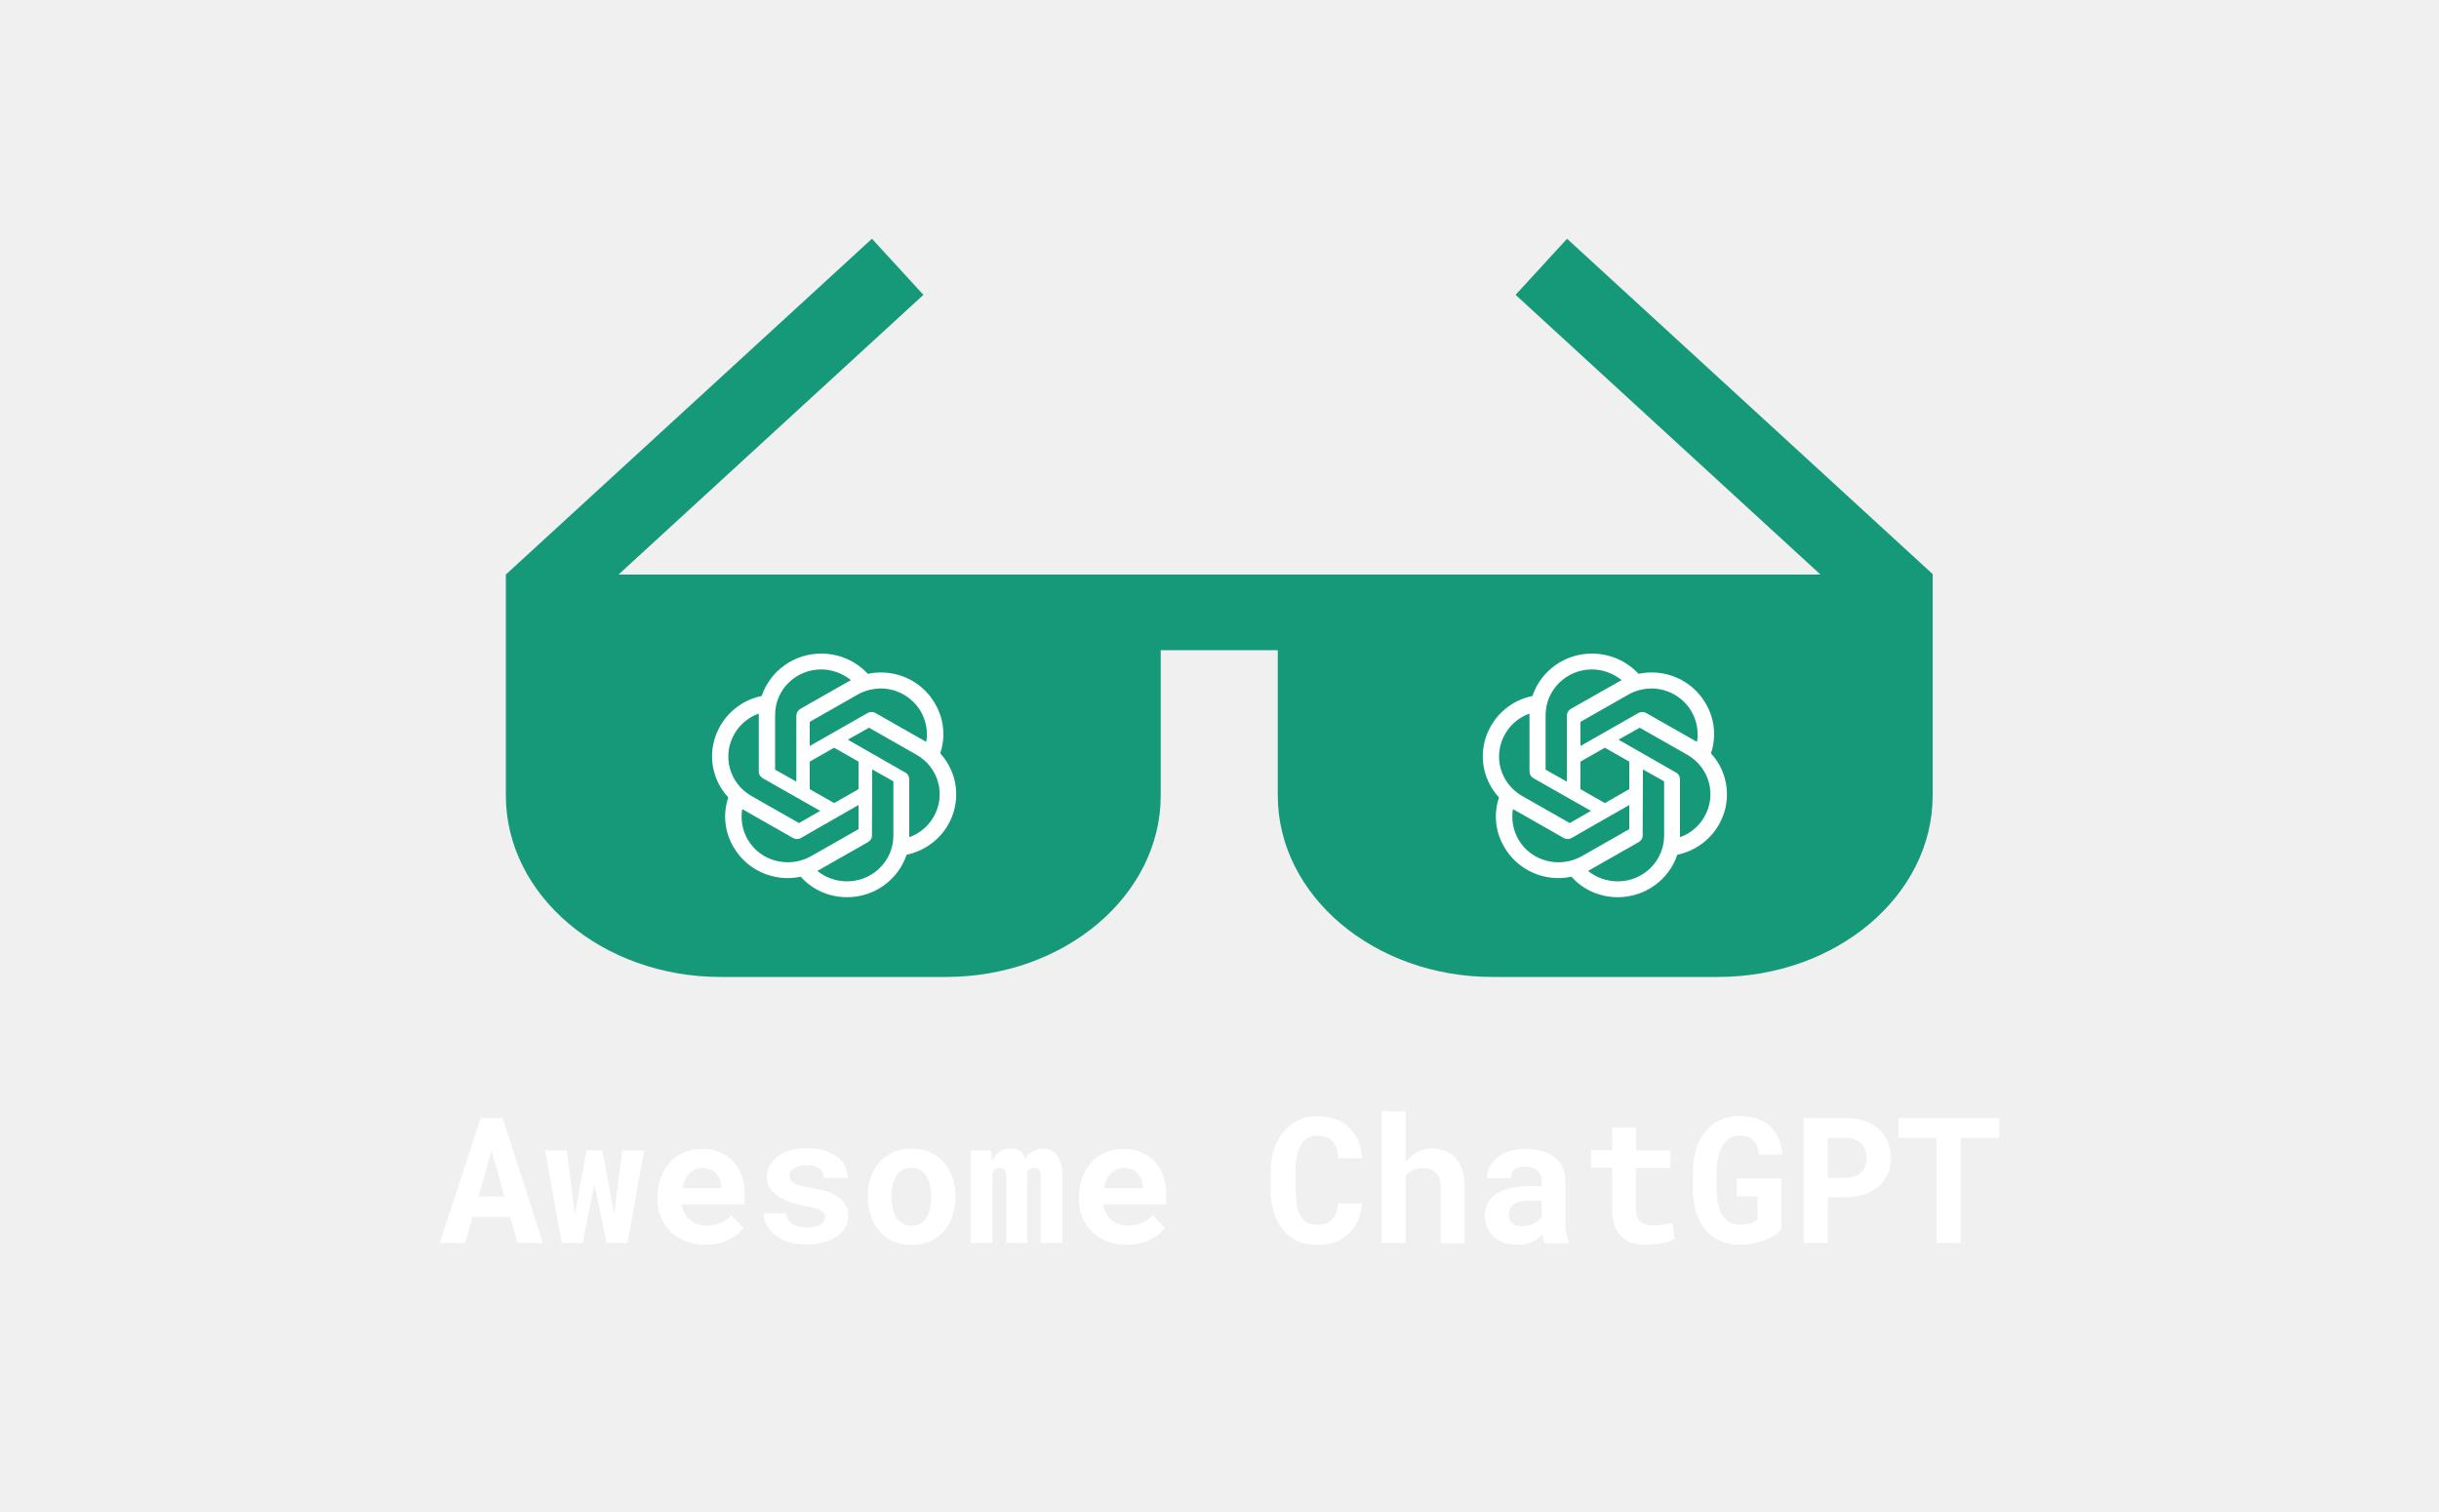
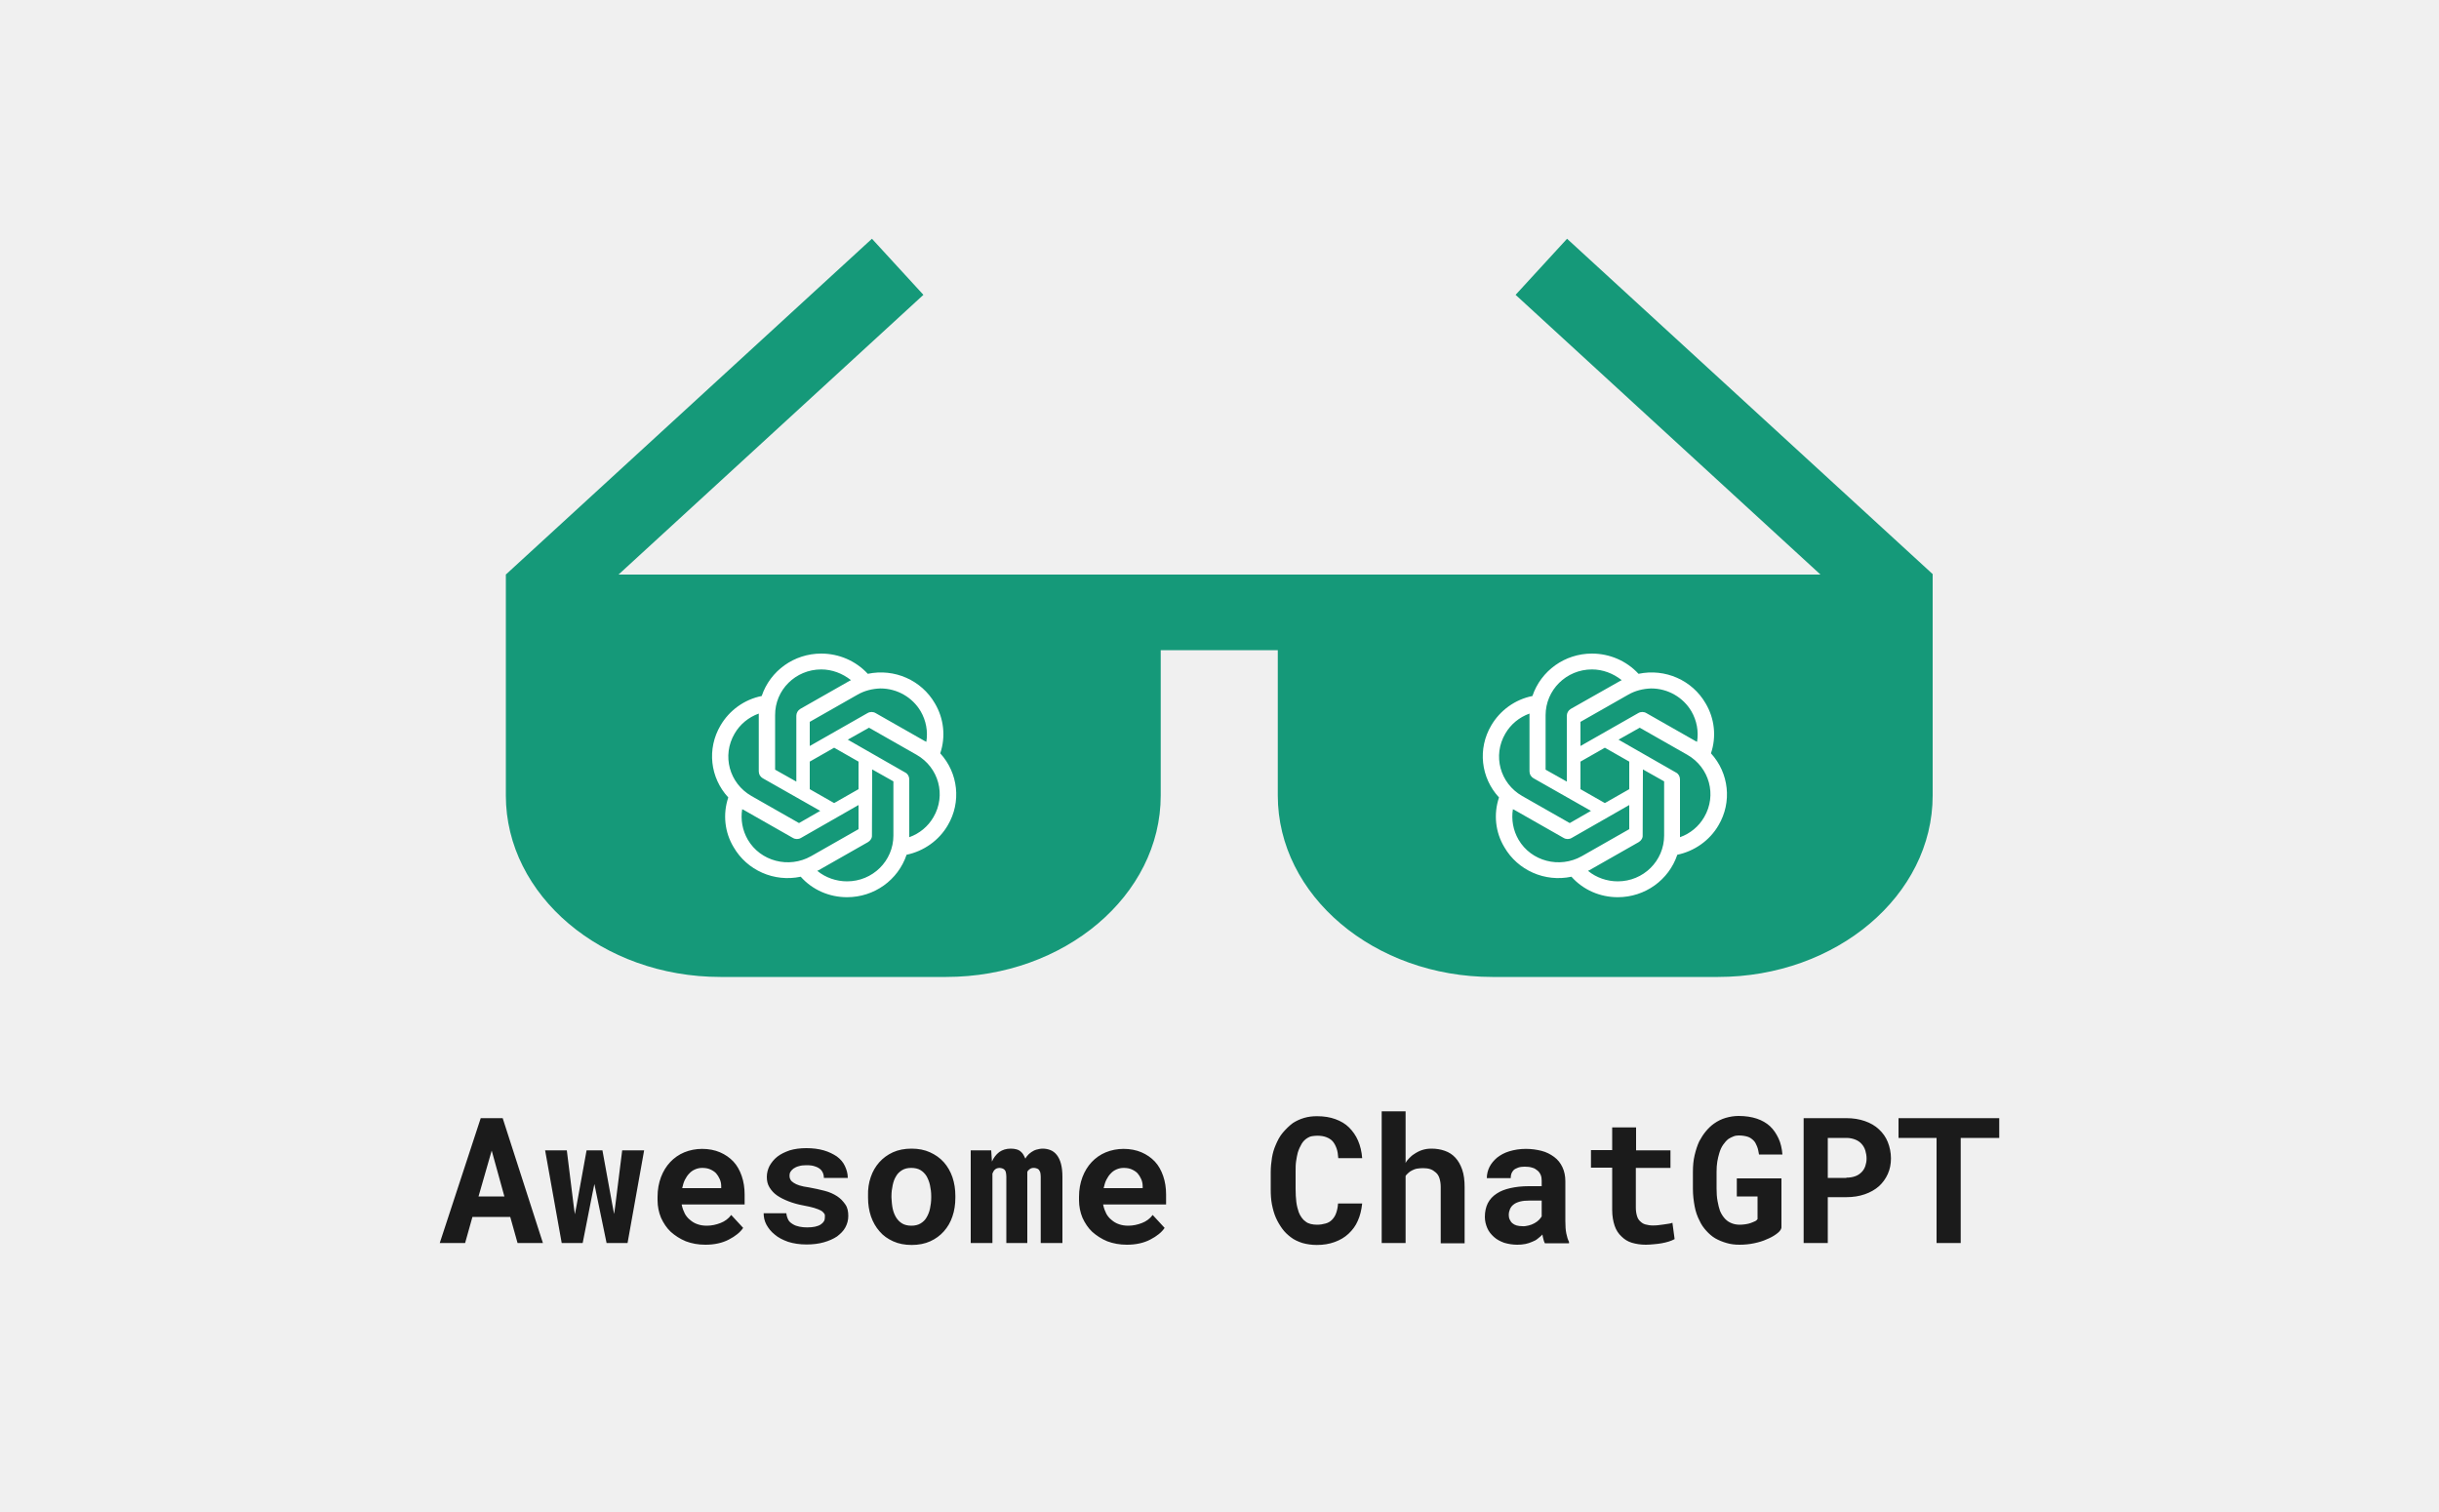
<svg xmlns="http://www.w3.org/2000/svg" xml:space="preserve" viewBox="-500 170 1000 620">
-   <path fill="#fff" d="m-306.3 669-3 10.7h-10.4l16.8-51.2h9l16.5 51.2h-10.4l-3-10.7h-15.5zm13.1-8.4-5.2-18.8-5.4 18.8h10.6zm16.7-18.9h8.9l2.8 22.6.5 3.6.7-3.6 4.1-22.6h6.5l4.1 22.5.7 3.6.5-3.7 2.8-22.4h9l-6.8 38h-8.6l-4.2-20.3-.8-3.9-.8 3.9-4 20.3h-8.6l-6.8-38zm57.7 37.3c-2.4-1-4.4-2.3-6.2-3.9-1.7-1.6-3-3.6-4-5.8-.9-2.2-1.4-4.6-1.4-7.2v-1.4c0-2.9.5-5.6 1.4-8s2.2-4.5 3.8-6.2c1.6-1.7 3.6-3.1 5.8-4s4.7-1.4 7.3-1.4c2.7 0 5.2.5 7.3 1.4s4 2.2 5.5 3.8c1.5 1.6 2.6 3.6 3.4 5.9s1.2 4.9 1.2 7.6v4.1h-25.8v.1c.3 1.5.8 2.7 1.3 3.7.5.9 1.2 1.8 2.1 2.5.9.8 1.9 1.4 3.1 1.8 1.1.4 2.4.6 3.8.6 1.9 0 3.8-.4 5.6-1.1 1.8-.7 3.3-1.8 4.4-3.3l4.9 5.3c-1.2 1.8-3.2 3.4-5.9 4.8s-5.9 2.1-9.6 2.1c-3 0-5.6-.5-8-1.4zm3.8-29.5c-.9.4-1.7.9-2.4 1.7-.7.7-1.3 1.6-1.8 2.6s-.8 2.1-1.1 3.4h16v-.8c0-1-.2-2-.6-2.9-.4-.9-.9-1.7-1.5-2.4-.7-.7-1.5-1.2-2.4-1.6s-2-.6-3.3-.6c-1 0-2 .2-2.9.6zm53 18.2c-.3-.4-.7-.9-1.4-1.3s-1.6-.7-2.8-1.1c-1.1-.3-2.6-.7-4.4-1-2.2-.4-4.3-1-6.1-1.7-1.8-.7-3.4-1.5-4.7-2.4-1.3-.9-2.3-2-3.1-3.3s-1.1-2.7-1.1-4.3c0-1.6.4-3.1 1.1-4.5.8-1.4 1.8-2.7 3.2-3.8s3.1-1.9 5.1-2.6c2-.6 4.3-.9 6.8-.9 2.6 0 5 .3 7.1.9s3.9 1.5 5.4 2.5c1.5 1.1 2.6 2.4 3.3 3.9s1.2 3.1 1.2 4.9h-9.8c0-.6-.1-1.2-.3-1.8s-.5-1-.9-1.5c-.6-.6-1.4-1.1-2.4-1.4-1-.4-2.2-.5-3.6-.5-1.2 0-2.2.1-3.1.4-.9.2-1.6.6-2.2 1-.5.4-.9.8-1.2 1.3-.3.5-.4 1-.4 1.6s.1 1.1.4 1.6c.2.5.7.9 1.3 1.3.6.4 1.4.8 2.4 1.1 1 .3 2.3.6 3.9.8 2.3.4 4.4.9 6.4 1.4s3.7 1.3 5.1 2.2c1.4.9 2.5 2.1 3.4 3.4s1.2 2.9 1.2 4.7c0 1.7-.4 3.2-1.2 4.7s-2 2.6-3.4 3.7c-1.5 1-3.3 1.8-5.4 2.4s-4.5.9-7.1.9c-2.9 0-5.4-.4-7.6-1.1-2.2-.8-4-1.7-5.5-3-1.5-1.2-2.6-2.6-3.4-4.1-.8-1.5-1.1-3.1-1.1-4.6h9.3c.1 1 .4 1.9.8 2.7s1.1 1.3 1.9 1.8c.8.5 1.7.8 2.7 1 1 .2 2 .3 3.1.3 1.3 0 2.4-.1 3.3-.3s1.7-.5 2.3-.9c.6-.4 1-.8 1.3-1.3.3-.5.4-1 .4-1.6s.1-1-.2-1.5zm19-15c.8-2.4 2-4.4 3.5-6.1 1.5-1.7 3.4-3.1 5.6-4.1s4.8-1.5 7.6-1.5c2.9 0 5.4.5 7.6 1.5 2.2 1 4.1 2.3 5.7 4.1 1.5 1.7 2.7 3.8 3.5 6.1.8 2.4 1.2 4.9 1.2 7.7v.7c0 2.8-.4 5.4-1.2 7.7-.8 2.4-2 4.4-3.5 6.1-1.5 1.7-3.4 3.1-5.6 4.1-2.2 1-4.8 1.5-7.6 1.5-2.9 0-5.4-.5-7.6-1.5-2.2-1-4.1-2.3-5.6-4.1-1.5-1.7-2.7-3.8-3.5-6.1-.8-2.4-1.2-4.9-1.2-7.7v-.7c-.1-2.8.3-5.4 1.1-7.7zm9 12.9c.3 1.4.8 2.6 1.4 3.6.7 1.1 1.5 1.9 2.5 2.5 1 .6 2.3.9 3.8.9 1.4 0 2.7-.3 3.7-.9 1-.6 1.9-1.4 2.5-2.5.6-1 1.1-2.2 1.4-3.6.3-1.4.5-2.9.5-4.5v-.7c0-1.5-.2-3-.5-4.4-.3-1.4-.8-2.6-1.4-3.7-.7-1.1-1.5-1.9-2.5-2.5-1-.6-2.3-.9-3.8-.9s-2.7.3-3.7.9c-1 .6-1.9 1.4-2.5 2.5-.7 1.1-1.1 2.3-1.4 3.7-.3 1.4-.5 2.8-.5 4.4v.7c.1 1.6.2 3.1.5 4.5zm40.7-19.3c.7-1.6 1.7-2.9 3-3.9 1.3-.9 2.8-1.4 4.7-1.4.9 0 1.7.1 2.4.3s1.3.5 1.8 1c.4.3.7.7 1 1.2.3.5.5 1 .8 1.6.3-.6.7-1.1 1.1-1.5.4-.5.9-.8 1.4-1.2.6-.4 1.3-.8 2.1-1s1.6-.4 2.5-.4c1.1 0 2.2.2 3.2.6 1 .4 1.9 1.1 2.6 2 .7.9 1.3 2.1 1.7 3.6.4 1.5.6 3.3.6 5.4v27.1h-8.9v-27.2c0-.7-.1-1.3-.2-1.8-.2-.5-.4-.8-.6-1.1-.3-.3-.6-.4-.9-.5-.3-.1-.7-.2-1-.2-.4 0-.7 0-1 .1-.3.1-.6.2-.8.4-.2.2-.4.3-.6.5-.2.2-.3.4-.4.7v29.1h-8.6v-27.2c0-.7-.1-1.3-.2-1.8s-.3-.8-.6-1.1c-.3-.3-.6-.4-.9-.5-.3-.1-.7-.2-1.1-.2-.4 0-.8.1-1.1.2-.3.1-.6.3-.9.6-.2.2-.4.4-.5.7s-.3.5-.4.8v28.5h-8.9v-38h8.4l.3 4.6zM-46 679c-2.4-1-4.4-2.3-6.2-3.9-1.7-1.6-3-3.6-4-5.8-.9-2.2-1.4-4.6-1.4-7.2v-1.4c0-2.9.5-5.6 1.4-8s2.2-4.5 3.8-6.2c1.6-1.7 3.6-3.1 5.8-4s4.7-1.4 7.3-1.4c2.7 0 5.2.5 7.3 1.4s4 2.2 5.5 3.8c1.5 1.6 2.6 3.6 3.4 5.9s1.2 4.9 1.2 7.6v4.1h-25.8v.1c.3 1.5.8 2.7 1.3 3.7.5.9 1.2 1.8 2.1 2.5.9.8 1.9 1.4 3.1 1.8 1.1.4 2.4.6 3.8.6 1.9 0 3.8-.4 5.6-1.1 1.8-.7 3.3-1.8 4.4-3.3l4.9 5.3c-1.2 1.8-3.2 3.4-5.9 4.8s-5.9 2.1-9.6 2.1c-2.9 0-5.6-.5-8-1.4zm3.8-29.5c-.9.4-1.7.9-2.4 1.7-.7.7-1.3 1.6-1.8 2.6s-.8 2.1-1.1 3.4h16v-.8c0-1-.2-2-.6-2.9-.4-.9-.9-1.7-1.5-2.4-.7-.7-1.5-1.2-2.4-1.6s-2-.6-3.3-.6c-1 0-2 .2-2.9.6zm98.9 21.1c-.9 2.1-2.2 3.8-3.8 5.3s-3.5 2.6-5.7 3.4-4.6 1.2-7.3 1.2c-2.1 0-4.1-.3-5.9-.8-1.8-.6-3.4-1.3-4.8-2.4-1.3-1-2.5-2.1-3.5-3.5s-1.9-2.9-2.6-4.5c-.7-1.6-1.2-3.4-1.6-5.4-.4-2-.5-4.1-.5-6.3v-6.9c0-2.1.2-4 .5-5.9.3-1.9.8-3.6 1.5-5.2.8-1.9 1.7-3.7 3-5.2s2.6-2.8 4.1-3.9c1.4-.9 2.9-1.6 4.6-2.1s3.4-.7 5.3-.7c2.8 0 5.3.4 7.5 1.2s4.1 1.9 5.6 3.4 2.8 3.3 3.7 5.4 1.5 4.5 1.7 7.2h-9.8c-.1-1.5-.3-2.9-.7-4s-.9-2.1-1.6-2.9c-.7-.8-1.6-1.3-2.6-1.7s-2.3-.6-3.7-.6c-.8 0-1.5.1-2.2.2s-1.3.4-1.8.7c-1 .6-1.8 1.4-2.4 2.4s-1.2 2.3-1.6 3.6c-.3 1.1-.5 2.3-.7 3.6s-.2 2.7-.2 4.2v7c0 2 .1 3.9.3 5.5s.6 3 1 4.2c.3.8.7 1.5 1.2 2.2s1 1.2 1.6 1.6c.6.5 1.3.8 2.1 1s1.7.3 2.6.3c1.3 0 2.4-.2 3.5-.5s1.9-.8 2.6-1.5 1.3-1.6 1.7-2.7.7-2.4.8-4h9.9c-.3 2.8-.9 5.1-1.8 7.1zm21.1-25.7c.6-.6 1.2-1.2 1.9-1.6 1-.7 2.1-1.3 3.3-1.7s2.5-.6 3.9-.6c2 0 3.8.3 5.5.9s3.1 1.5 4.3 2.8 2.1 2.9 2.8 4.9 1 4.4 1 7.2v23h-9.8v-23.1c0-1.4-.2-2.5-.5-3.5s-.8-1.8-1.5-2.4-1.4-1.1-2.3-1.4-1.9-.4-3-.4c-.9 0-1.7.1-2.4.2s-1.4.4-2 .7c-.6.3-1.1.6-1.5 1s-.9.8-1.2 1.3v27.5h-9.8v-54h9.8v21.2c.3-.7.9-1.4 1.5-2zm55 33.2c-.2-.6-.3-1.3-.4-1.9-.5.6-1.2 1.1-1.9 1.7s-1.5 1-2.3 1.3c-.9.4-1.8.7-2.8.9s-2.1.3-3.3.3c-1.9 0-3.7-.3-5.4-.8-1.6-.6-3-1.3-4.2-2.4s-2.1-2.2-2.7-3.6-1-2.9-1-4.6c0-2.1.4-4 1.2-5.6s2.1-3 3.7-4c1.5-1 3.3-1.7 5.5-2.2s4.7-.8 7.5-.8h5.4v-2.2c0-.9-.1-1.7-.4-2.4s-.7-1.3-1.3-1.8c-.6-.5-1.3-1-2.2-1.2-.9-.3-1.9-.4-3.1-.4-1 0-1.9.1-2.7.4s-1.4.6-1.8 1c-.4.4-.7.9-.9 1.4s-.3 1.2-.3 1.9h-9.8c0-1.6.4-3.2 1.1-4.6s1.8-2.7 3.1-3.8c1.4-1.1 3-2 5-2.6 2-.6 4.2-1 6.8-1 2.3 0 4.4.3 6.4.8s3.7 1.4 5.2 2.5 2.6 2.5 3.4 4.2 1.2 3.6 1.2 5.8v16.3c0 2 .1 3.7.4 5.1s.6 2.5 1.1 3.4v.6h-9.9c-.3-.6-.5-1.1-.6-1.7zm-6-5.6c.8-.2 1.6-.5 2.3-.9s1.3-.8 1.8-1.3.9-1 1.2-1.5v-6.5h-5c-1.5 0-2.8.1-3.9.4s-2 .7-2.6 1.2c-.7.5-1.2 1.2-1.5 1.9s-.5 1.5-.5 2.4c0 .7.1 1.3.4 1.9s.6 1.1 1.1 1.5c.5.4 1 .7 1.7.9s1.5.3 2.4.3c.8.1 1.7-.1 2.6-.3zm43.9-30.8h14.2v7.2h-14.2v16.3c0 1.4.2 2.5.5 3.5s.8 1.7 1.4 2.2c.6.6 1.3 1 2.1 1.2s1.8.4 2.8.4c.8 0 1.5 0 2.3-.1s1.5-.2 2.3-.3c.7-.1 1.4-.2 2-.3s1.2-.2 1.6-.4l.9 6.7c-.7.4-1.5.7-2.4 1s-1.9.5-2.9.7-2.1.3-3.2.4-2.2.2-3.3.2c-2.1 0-4-.3-5.7-.8s-3.1-1.4-4.3-2.6c-1.2-1.1-2.2-2.6-2.8-4.4s-1-3.9-1-6.5v-17.3h-8.7v-7.2h8.7v-9.3h9.8v9.4zm57.5 34.4c-1.1.8-2.4 1.5-3.9 2.1-1.5.7-3.2 1.2-5.1 1.6s-3.9.6-6 .6c-1.9 0-3.6-.2-5.3-.7s-3.2-1.1-4.6-1.9c-1.4-.8-2.6-1.9-3.7-3.1s-2.1-2.6-2.8-4.2c-.9-1.7-1.6-3.7-2-5.9s-.7-4.5-.7-7.1v-7c0-2.4.2-4.7.7-6.8s1.1-4 1.9-5.7c.8-1.5 1.7-2.9 2.7-4.1s2.1-2.3 3.4-3.2c1.4-1 3-1.8 4.7-2.3s3.5-.8 5.3-.8c2.9 0 5.4.4 7.5 1.1s4 1.8 5.4 3.1c1.5 1.4 2.6 3.1 3.5 5s1.4 4.2 1.6 6.6h-9.6c-.2-1.2-.4-2.3-.8-3.3s-.8-1.8-1.4-2.4c-.7-.7-1.5-1.3-2.5-1.6s-2.2-.5-3.6-.5c-.8 0-1.5.1-2.2.4s-1.4.6-2 1c-.8.6-1.5 1.4-2.2 2.4s-1.2 2.1-1.6 3.5c-.3 1-.6 2.2-.8 3.4s-.3 2.6-.3 4.1v7c0 1.9.1 3.5.4 5.1s.6 2.9 1 4c.3.7.6 1.3 1 1.9s.8 1.1 1.2 1.5c.8.8 1.6 1.3 2.6 1.7s2.1.6 3.4.6c.8 0 1.5-.1 2.3-.2s1.5-.3 2.1-.5 1.2-.5 1.7-.7.9-.6 1.1-.9v-9.3h-8.5v-7.4h18.3v20.2c-.2 1.1-1.1 1.9-2.2 2.7zm21.2 3.6h-9.9v-51.2H257c2.8 0 5.3.4 7.6 1.2s4.2 1.9 5.8 3.4c1.6 1.5 2.8 3.2 3.6 5.2s1.3 4.3 1.3 6.7c0 2.3-.4 4.4-1.3 6.4s-2.1 3.6-3.6 5c-1.6 1.4-3.5 2.5-5.8 3.3s-4.8 1.2-7.6 1.2h-7.6v18.8zm7.6-26.8c1.4 0 2.6-.2 3.7-.6s1.9-1 2.6-1.7c.7-.7 1.2-1.6 1.5-2.5s.5-1.9.5-3c0-1.2-.2-2.3-.5-3.3s-.8-1.9-1.5-2.7c-.7-.8-1.6-1.4-2.6-1.8s-2.2-.7-3.7-.7h-7.6V653h7.6zm46.9-16.3v43.1H294v-43.1h-15.6v-8.1h41.3v8.1h-15.8z" />
+   <path fill="#1B1B1B" d="m-306.3 669-3 10.7h-10.4l16.8-51.2h9l16.5 51.2h-10.4l-3-10.7h-15.5zm13.1-8.4-5.2-18.8-5.4 18.8h10.6zm16.7-18.9h8.9l2.8 22.6.5 3.6.7-3.6 4.1-22.6h6.5l4.1 22.5.7 3.6.5-3.7 2.8-22.4h9l-6.8 38h-8.6l-4.2-20.3-.8-3.9-.8 3.9-4 20.3h-8.6l-6.8-38zm57.7 37.3c-2.4-1-4.4-2.3-6.2-3.9-1.7-1.6-3-3.6-4-5.8-.9-2.2-1.4-4.6-1.4-7.2v-1.4c0-2.9.5-5.6 1.4-8s2.2-4.5 3.8-6.2c1.6-1.7 3.6-3.1 5.8-4s4.7-1.4 7.3-1.4c2.7 0 5.2.5 7.3 1.4s4 2.2 5.5 3.8c1.5 1.6 2.6 3.6 3.4 5.9s1.2 4.9 1.2 7.6v4.1h-25.8v.1c.3 1.5.8 2.7 1.3 3.7.5.9 1.2 1.8 2.1 2.5.9.8 1.9 1.4 3.1 1.8 1.1.4 2.4.6 3.8.6 1.9 0 3.8-.4 5.6-1.1 1.8-.7 3.3-1.8 4.4-3.3l4.9 5.3c-1.2 1.8-3.2 3.4-5.9 4.8s-5.9 2.1-9.6 2.1c-3 0-5.6-.5-8-1.4zm3.8-29.5c-.9.4-1.7.9-2.4 1.7-.7.7-1.3 1.6-1.8 2.6s-.8 2.1-1.1 3.4h16v-.8c0-1-.2-2-.6-2.9-.4-.9-.9-1.7-1.5-2.4-.7-.7-1.5-1.2-2.4-1.6s-2-.6-3.3-.6c-1 0-2 .2-2.9.6zm53 18.2c-.3-.4-.7-.9-1.4-1.3s-1.6-.7-2.8-1.1c-1.1-.3-2.6-.7-4.4-1-2.2-.4-4.3-1-6.1-1.7-1.8-.7-3.4-1.5-4.7-2.4-1.3-.9-2.3-2-3.1-3.3s-1.1-2.7-1.1-4.3c0-1.6.4-3.1 1.1-4.5.8-1.4 1.8-2.7 3.2-3.8s3.1-1.9 5.1-2.6c2-.6 4.3-.9 6.8-.9 2.6 0 5 .3 7.1.9s3.9 1.5 5.4 2.5c1.5 1.1 2.6 2.4 3.3 3.9s1.2 3.1 1.2 4.9h-9.8c0-.6-.1-1.2-.3-1.8s-.5-1-.9-1.5c-.6-.6-1.4-1.1-2.4-1.4-1-.4-2.2-.5-3.6-.5-1.2 0-2.2.1-3.1.4-.9.2-1.6.6-2.2 1-.5.4-.9.8-1.2 1.3-.3.5-.4 1-.4 1.6s.1 1.1.4 1.6c.2.5.7.9 1.3 1.3.6.4 1.4.8 2.4 1.1 1 .3 2.3.6 3.9.8 2.3.4 4.4.9 6.4 1.4s3.7 1.3 5.1 2.2c1.4.9 2.5 2.1 3.4 3.4s1.2 2.9 1.2 4.7c0 1.7-.4 3.2-1.2 4.7s-2 2.6-3.4 3.7c-1.5 1-3.3 1.8-5.4 2.4s-4.5.9-7.1.9c-2.9 0-5.4-.4-7.6-1.1-2.2-.8-4-1.7-5.5-3-1.5-1.2-2.6-2.6-3.4-4.1-.8-1.5-1.1-3.1-1.1-4.6h9.3c.1 1 .4 1.9.8 2.7s1.1 1.3 1.9 1.8c.8.5 1.7.8 2.7 1 1 .2 2 .3 3.1.3 1.3 0 2.4-.1 3.3-.3s1.7-.5 2.3-.9c.6-.4 1-.8 1.3-1.3.3-.5.4-1 .4-1.6s.1-1-.2-1.5zm19-15c.8-2.4 2-4.4 3.5-6.1 1.5-1.7 3.4-3.1 5.6-4.1s4.8-1.5 7.6-1.5c2.9 0 5.4.5 7.6 1.5 2.2 1 4.1 2.3 5.7 4.1 1.5 1.7 2.7 3.8 3.5 6.1.8 2.4 1.2 4.9 1.2 7.7v.7c0 2.8-.4 5.4-1.2 7.7-.8 2.4-2 4.4-3.5 6.1-1.5 1.7-3.4 3.1-5.6 4.1-2.2 1-4.8 1.5-7.6 1.5-2.9 0-5.4-.5-7.6-1.5-2.2-1-4.1-2.3-5.6-4.1-1.5-1.7-2.7-3.8-3.5-6.1-.8-2.4-1.2-4.9-1.2-7.7v-.7c-.1-2.8.3-5.4 1.1-7.7zm9 12.9c.3 1.4.8 2.6 1.4 3.6.7 1.1 1.5 1.9 2.5 2.5 1 .6 2.3.9 3.8.9 1.4 0 2.7-.3 3.7-.9 1-.6 1.9-1.4 2.5-2.5.6-1 1.1-2.2 1.4-3.6.3-1.4.5-2.9.5-4.5v-.7c0-1.5-.2-3-.5-4.4-.3-1.4-.8-2.6-1.4-3.7-.7-1.1-1.5-1.9-2.5-2.5-1-.6-2.3-.9-3.8-.9s-2.7.3-3.7.9c-1 .6-1.9 1.4-2.5 2.5-.7 1.1-1.1 2.3-1.4 3.7-.3 1.4-.5 2.8-.5 4.4v.7c.1 1.6.2 3.1.5 4.5zm40.7-19.3c.7-1.6 1.7-2.9 3-3.9 1.3-.9 2.8-1.4 4.7-1.4.9 0 1.7.1 2.4.3s1.3.5 1.8 1c.4.3.7.7 1 1.2.3.5.5 1 .8 1.6.3-.6.7-1.1 1.1-1.5.4-.5.9-.8 1.4-1.2.6-.4 1.3-.8 2.1-1s1.6-.4 2.5-.4c1.1 0 2.2.2 3.2.6 1 .4 1.9 1.1 2.6 2 .7.9 1.3 2.1 1.7 3.6.4 1.5.6 3.3.6 5.4v27.1h-8.9v-27.2c0-.7-.1-1.3-.2-1.8-.2-.5-.4-.8-.6-1.1-.3-.3-.6-.4-.9-.5-.3-.1-.7-.2-1-.2-.4 0-.7 0-1 .1-.3.1-.6.2-.8.4-.2.2-.4.3-.6.5-.2.2-.3.4-.4.7v29.1h-8.6v-27.2c0-.7-.1-1.3-.2-1.8s-.3-.8-.6-1.1c-.3-.3-.6-.4-.9-.5-.3-.1-.7-.2-1.1-.2-.4 0-.8.1-1.1.2-.3.1-.6.3-.9.6-.2.2-.4.4-.5.7s-.3.5-.4.8v28.5h-8.9v-38h8.4l.3 4.6zM-46 679c-2.4-1-4.4-2.3-6.2-3.9-1.7-1.6-3-3.6-4-5.8-.9-2.2-1.4-4.6-1.4-7.2v-1.4c0-2.9.5-5.6 1.4-8s2.2-4.5 3.8-6.2c1.6-1.7 3.6-3.1 5.8-4s4.7-1.4 7.3-1.4c2.7 0 5.2.5 7.3 1.4s4 2.2 5.5 3.8c1.5 1.6 2.6 3.6 3.4 5.9s1.2 4.9 1.2 7.6v4.1h-25.8v.1c.3 1.5.8 2.7 1.3 3.7.5.9 1.2 1.8 2.1 2.5.9.8 1.9 1.4 3.1 1.8 1.1.4 2.4.6 3.8.6 1.9 0 3.8-.4 5.6-1.1 1.8-.7 3.3-1.8 4.4-3.3l4.9 5.3c-1.2 1.8-3.2 3.4-5.9 4.8s-5.9 2.1-9.6 2.1c-2.9 0-5.6-.5-8-1.4zm3.8-29.5c-.9.4-1.7.9-2.4 1.7-.7.7-1.3 1.6-1.8 2.6s-.8 2.1-1.1 3.4h16v-.8c0-1-.2-2-.6-2.9-.4-.9-.9-1.7-1.5-2.4-.7-.7-1.5-1.2-2.4-1.6s-2-.6-3.3-.6c-1 0-2 .2-2.9.6zm98.9 21.1c-.9 2.1-2.2 3.8-3.8 5.3s-3.5 2.6-5.7 3.4-4.6 1.2-7.3 1.2c-2.1 0-4.1-.3-5.9-.8-1.8-.6-3.4-1.3-4.8-2.4-1.3-1-2.5-2.1-3.5-3.5s-1.9-2.9-2.6-4.5c-.7-1.6-1.2-3.4-1.6-5.4-.4-2-.5-4.1-.5-6.3v-6.9c0-2.1.2-4 .5-5.9.3-1.9.8-3.6 1.5-5.2.8-1.9 1.7-3.7 3-5.2s2.6-2.8 4.1-3.9c1.4-.9 2.9-1.6 4.6-2.1s3.4-.7 5.3-.7c2.8 0 5.3.4 7.5 1.2s4.1 1.9 5.6 3.4 2.8 3.3 3.7 5.4 1.5 4.5 1.7 7.2h-9.8c-.1-1.5-.3-2.9-.7-4s-.9-2.1-1.6-2.9c-.7-.8-1.6-1.3-2.6-1.7s-2.3-.6-3.7-.6c-.8 0-1.5.1-2.2.2s-1.3.4-1.8.7c-1 .6-1.8 1.4-2.4 2.4s-1.2 2.3-1.6 3.6c-.3 1.1-.5 2.3-.7 3.6s-.2 2.7-.2 4.2v7c0 2 .1 3.9.3 5.5s.6 3 1 4.2c.3.8.7 1.5 1.2 2.2s1 1.2 1.6 1.6c.6.5 1.3.8 2.1 1s1.7.3 2.6.3c1.3 0 2.4-.2 3.5-.5s1.9-.8 2.6-1.5 1.3-1.6 1.7-2.7.7-2.4.8-4h9.9c-.3 2.8-.9 5.1-1.8 7.1zm21.1-25.7c.6-.6 1.2-1.2 1.9-1.6 1-.7 2.1-1.3 3.3-1.7s2.5-.6 3.9-.6c2 0 3.8.3 5.5.9s3.1 1.5 4.3 2.8 2.1 2.9 2.8 4.9 1 4.4 1 7.2v23h-9.8v-23.1c0-1.4-.2-2.5-.5-3.5s-.8-1.8-1.5-2.4-1.4-1.1-2.3-1.4-1.9-.4-3-.4c-.9 0-1.7.1-2.4.2s-1.4.4-2 .7c-.6.3-1.1.6-1.5 1s-.9.8-1.2 1.3v27.5h-9.8v-54h9.8v21.2c.3-.7.9-1.4 1.5-2zm55 33.2c-.2-.6-.3-1.3-.4-1.9-.5.6-1.2 1.1-1.9 1.7s-1.5 1-2.3 1.3c-.9.4-1.8.7-2.8.9s-2.1.3-3.3.3c-1.9 0-3.7-.3-5.4-.8-1.6-.6-3-1.3-4.2-2.4s-2.1-2.2-2.7-3.6-1-2.9-1-4.6c0-2.1.4-4 1.2-5.6s2.1-3 3.7-4c1.5-1 3.3-1.7 5.5-2.2s4.7-.8 7.5-.8h5.4v-2.2c0-.9-.1-1.7-.4-2.4s-.7-1.3-1.3-1.8c-.6-.5-1.3-1-2.2-1.2-.9-.3-1.9-.4-3.1-.4-1 0-1.9.1-2.7.4s-1.4.6-1.8 1c-.4.4-.7.9-.9 1.4s-.3 1.2-.3 1.9h-9.8c0-1.6.4-3.2 1.1-4.6s1.8-2.7 3.1-3.8c1.4-1.1 3-2 5-2.6 2-.6 4.2-1 6.8-1 2.3 0 4.4.3 6.4.8s3.7 1.4 5.2 2.5 2.6 2.5 3.4 4.2 1.2 3.6 1.2 5.8v16.3c0 2 .1 3.7.4 5.1s.6 2.5 1.1 3.4v.6h-9.9c-.3-.6-.5-1.1-.6-1.7zm-6-5.6c.8-.2 1.6-.5 2.3-.9s1.3-.8 1.8-1.3.9-1 1.2-1.5v-6.5h-5c-1.5 0-2.8.1-3.9.4s-2 .7-2.6 1.2c-.7.5-1.2 1.2-1.5 1.9s-.5 1.5-.5 2.4c0 .7.1 1.3.4 1.9s.6 1.1 1.1 1.5c.5.4 1 .7 1.7.9s1.5.3 2.4.3c.8.1 1.7-.1 2.6-.3zm43.9-30.8h14.2v7.2h-14.2v16.3c0 1.4.2 2.5.5 3.5s.8 1.7 1.4 2.2c.6.6 1.3 1 2.1 1.2s1.8.4 2.8.4c.8 0 1.5 0 2.3-.1s1.5-.2 2.3-.3c.7-.1 1.4-.2 2-.3s1.2-.2 1.6-.4l.9 6.7c-.7.4-1.5.7-2.4 1s-1.9.5-2.9.7-2.1.3-3.2.4-2.2.2-3.3.2c-2.1 0-4-.3-5.7-.8s-3.1-1.4-4.3-2.6c-1.2-1.1-2.2-2.6-2.8-4.4s-1-3.9-1-6.5v-17.3h-8.7v-7.2h8.7v-9.3h9.8v9.4zm57.5 34.4c-1.1.8-2.4 1.5-3.9 2.1-1.5.7-3.2 1.2-5.1 1.6s-3.9.6-6 .6c-1.9 0-3.6-.2-5.3-.7s-3.2-1.1-4.6-1.9c-1.4-.8-2.6-1.9-3.7-3.1s-2.1-2.6-2.8-4.2c-.9-1.7-1.6-3.7-2-5.9s-.7-4.5-.7-7.1v-7c0-2.4.2-4.7.7-6.8s1.1-4 1.9-5.7c.8-1.5 1.7-2.9 2.7-4.1s2.1-2.3 3.4-3.2c1.4-1 3-1.8 4.7-2.3s3.5-.8 5.3-.8c2.9 0 5.4.4 7.5 1.1s4 1.8 5.4 3.1c1.5 1.4 2.6 3.1 3.5 5s1.4 4.2 1.6 6.6h-9.6c-.2-1.2-.4-2.3-.8-3.3s-.8-1.8-1.4-2.4c-.7-.7-1.5-1.3-2.5-1.6s-2.2-.5-3.6-.5c-.8 0-1.5.1-2.2.4s-1.4.6-2 1c-.8.6-1.5 1.4-2.2 2.4s-1.2 2.1-1.6 3.5c-.3 1-.6 2.2-.8 3.4s-.3 2.6-.3 4.1v7c0 1.9.1 3.5.4 5.1s.6 2.9 1 4c.3.7.6 1.3 1 1.9s.8 1.1 1.2 1.5c.8.8 1.6 1.3 2.6 1.7s2.1.6 3.4.6c.8 0 1.5-.1 2.3-.2s1.5-.3 2.1-.5 1.2-.5 1.7-.7.9-.6 1.1-.9v-9.3h-8.5v-7.4h18.3v20.2c-.2 1.1-1.1 1.9-2.2 2.7zm21.2 3.6h-9.9v-51.2H257c2.8 0 5.3.4 7.6 1.2s4.2 1.9 5.8 3.4c1.6 1.5 2.8 3.2 3.6 5.2s1.3 4.3 1.3 6.7c0 2.3-.4 4.4-1.3 6.4s-2.1 3.6-3.6 5c-1.6 1.4-3.5 2.5-5.8 3.3s-4.8 1.2-7.6 1.2h-7.6v18.8zm7.6-26.8c1.4 0 2.6-.2 3.7-.6s1.9-1 2.6-1.7c.7-.7 1.2-1.6 1.5-2.5s.5-1.9.5-3c0-1.2-.2-2.3-.5-3.3s-.8-1.9-1.5-2.7c-.7-.8-1.6-1.4-2.6-1.8s-2.2-.7-3.7-.7h-7.6V653h7.6zm46.9-16.3v43.1H294v-43.1h-15.6v-8.1h41.3v8.1h-15.8z" />
  <path fill="#159979" d="m292.5 405.5-150-137.6-21.1 23 125 114.7h-492.8l125-114.7-21.1-23-150 137.6h-.1v90.7c0 41 39.5 74.4 88 74.4h92.5c48.5 0 88-33.4 88-74.4v-59.6h48v59.6c0 41 39.5 74.4 88 74.4h92.5c48.5 0 88-33.4 88-74.4v-90.7h.1z" />
  <path fill="#FFF" d="M-163.3 438c-11.1 0-20.9 7-24.4 17.4-7.1 1.4-13.3 5.9-16.9 12.1-5.6 9.5-4.3 21.4 3.2 29.5-2.3 6.8-1.5 14.3 2.2 20.4 5.5 9.5 16.6 14.4 27.5 12.1 4.8 5.4 11.7 8.4 19 8.4 11.1 0 20.9-7 24.4-17.4 7.1-1.5 13.3-5.9 16.9-12.1 5.6-9.5 4.3-21.4-3.1-29.5 2.3-6.8 1.5-14.3-2.2-20.5-5.5-9.5-16.6-14.4-27.5-12.1-4.9-5.3-11.8-8.3-19.1-8.3zm0 6.5c4.4 0 8.7 1.6 12.2 4.4-.1.1-.4.2-.6.3l-20.2 11.5c-1 .6-1.6 1.7-1.6 2.8v27l-8.7-4.9v-22.3c-.1-10.4 8.4-18.8 18.9-18.8zm24.3 7.8c6.8 0 13.1 3.6 16.5 9.4 2.2 3.8 3 8.2 2.3 12.5-.1-.1-.4-.2-.6-.3l-20.2-11.5c-1-.6-2.3-.6-3.3 0l-23.7 13.5V466l19.5-11.1c2.9-1.7 6.2-2.5 9.5-2.6zm-49.9 10.3v23.7c0 1.2.6 2.2 1.6 2.8l23.6 13.4-8.7 5-19.5-11.1c-9.1-5.2-12.2-16.6-6.9-25.6 2.2-3.8 5.7-6.7 9.9-8.2zm45.2 5.8 19.5 11.1c9.1 5.2 12.2 16.6 6.9 25.6-2.2 3.8-5.7 6.7-9.9 8.2v-23.7c0-1.2-.6-2.3-1.6-2.8l-23.6-13.5 8.7-4.9zm-14.3 8.2 10 5.7v11.3l-10 5.7-10-5.7v-11.3l10-5.7zm15.6 8.9 8.7 4.9v22.2c0 10.4-8.5 18.8-19 18.8-4.4 0-8.8-1.5-12.2-4.3.1-.1.4-.2.6-.3l20.2-11.5c1-.6 1.7-1.7 1.6-2.8l.1-27zm-5.6 14.6v9.9l-19.5 11.1c-9.1 5.1-20.7 2.1-25.9-6.8-2.2-3.8-3-8.2-2.3-12.5.1.1.4.2.6.3l20.2 11.5c1 .6 2.3.6 3.3 0l23.6-13.5zM152.7 438c-11.1 0-20.9 7-24.4 17.4-7.1 1.4-13.3 5.9-16.9 12.1-5.6 9.5-4.3 21.4 3.2 29.5-2.3 6.8-1.5 14.3 2.2 20.4 5.5 9.5 16.6 14.4 27.5 12.1 4.8 5.4 11.7 8.4 19 8.4 11.1 0 20.9-7 24.4-17.4 7.1-1.5 13.3-5.9 16.9-12.1 5.6-9.5 4.3-21.4-3.1-29.5 2.3-6.8 1.5-14.3-2.2-20.5-5.5-9.5-16.6-14.4-27.5-12.1-4.9-5.3-11.8-8.3-19.1-8.3zm0 6.5c4.4 0 8.7 1.6 12.2 4.4-.1.1-.4.2-.6.3L144 460.7c-1 .6-1.6 1.7-1.6 2.8v27l-8.7-4.9v-22.3c0-10.4 8.5-18.8 19-18.8zm24.3 7.8c6.8 0 13.1 3.6 16.5 9.4 2.2 3.8 3 8.2 2.3 12.5-.1-.1-.4-.2-.6-.3L175 462.4c-1-.6-2.3-.6-3.3 0L148 475.9V466l19.5-11.1c2.9-1.7 6.2-2.5 9.5-2.6zm-49.9 10.3v23.7c0 1.2.6 2.2 1.6 2.8l23.6 13.4-8.7 5-19.5-11.1c-9.1-5.2-12.2-16.6-6.9-25.6 2.2-3.8 5.7-6.7 9.9-8.2zm45.2 5.8 19.5 11.1c9.1 5.2 12.2 16.6 6.9 25.6-2.2 3.8-5.7 6.7-9.9 8.2v-23.7c0-1.2-.6-2.3-1.6-2.8l-23.6-13.5 8.7-4.9zm-14.3 8.2 10 5.7v11.3l-10 5.7-10-5.7v-11.3l10-5.7zm15.6 8.9 8.7 4.9v22.2c0 10.4-8.5 18.8-19 18.8-4.4 0-8.8-1.5-12.2-4.3.1-.1.4-.2.6-.3l20.2-11.5c1-.6 1.7-1.7 1.6-2.8l.1-27zm-5.6 14.6v9.9l-19.5 11.1c-9.1 5.1-20.7 2.1-25.9-6.8-2.2-3.8-3-8.2-2.3-12.5.1.1.4.2.6.3l20.2 11.5c1 .6 2.3.6 3.3 0l23.6-13.5z" />
</svg>
